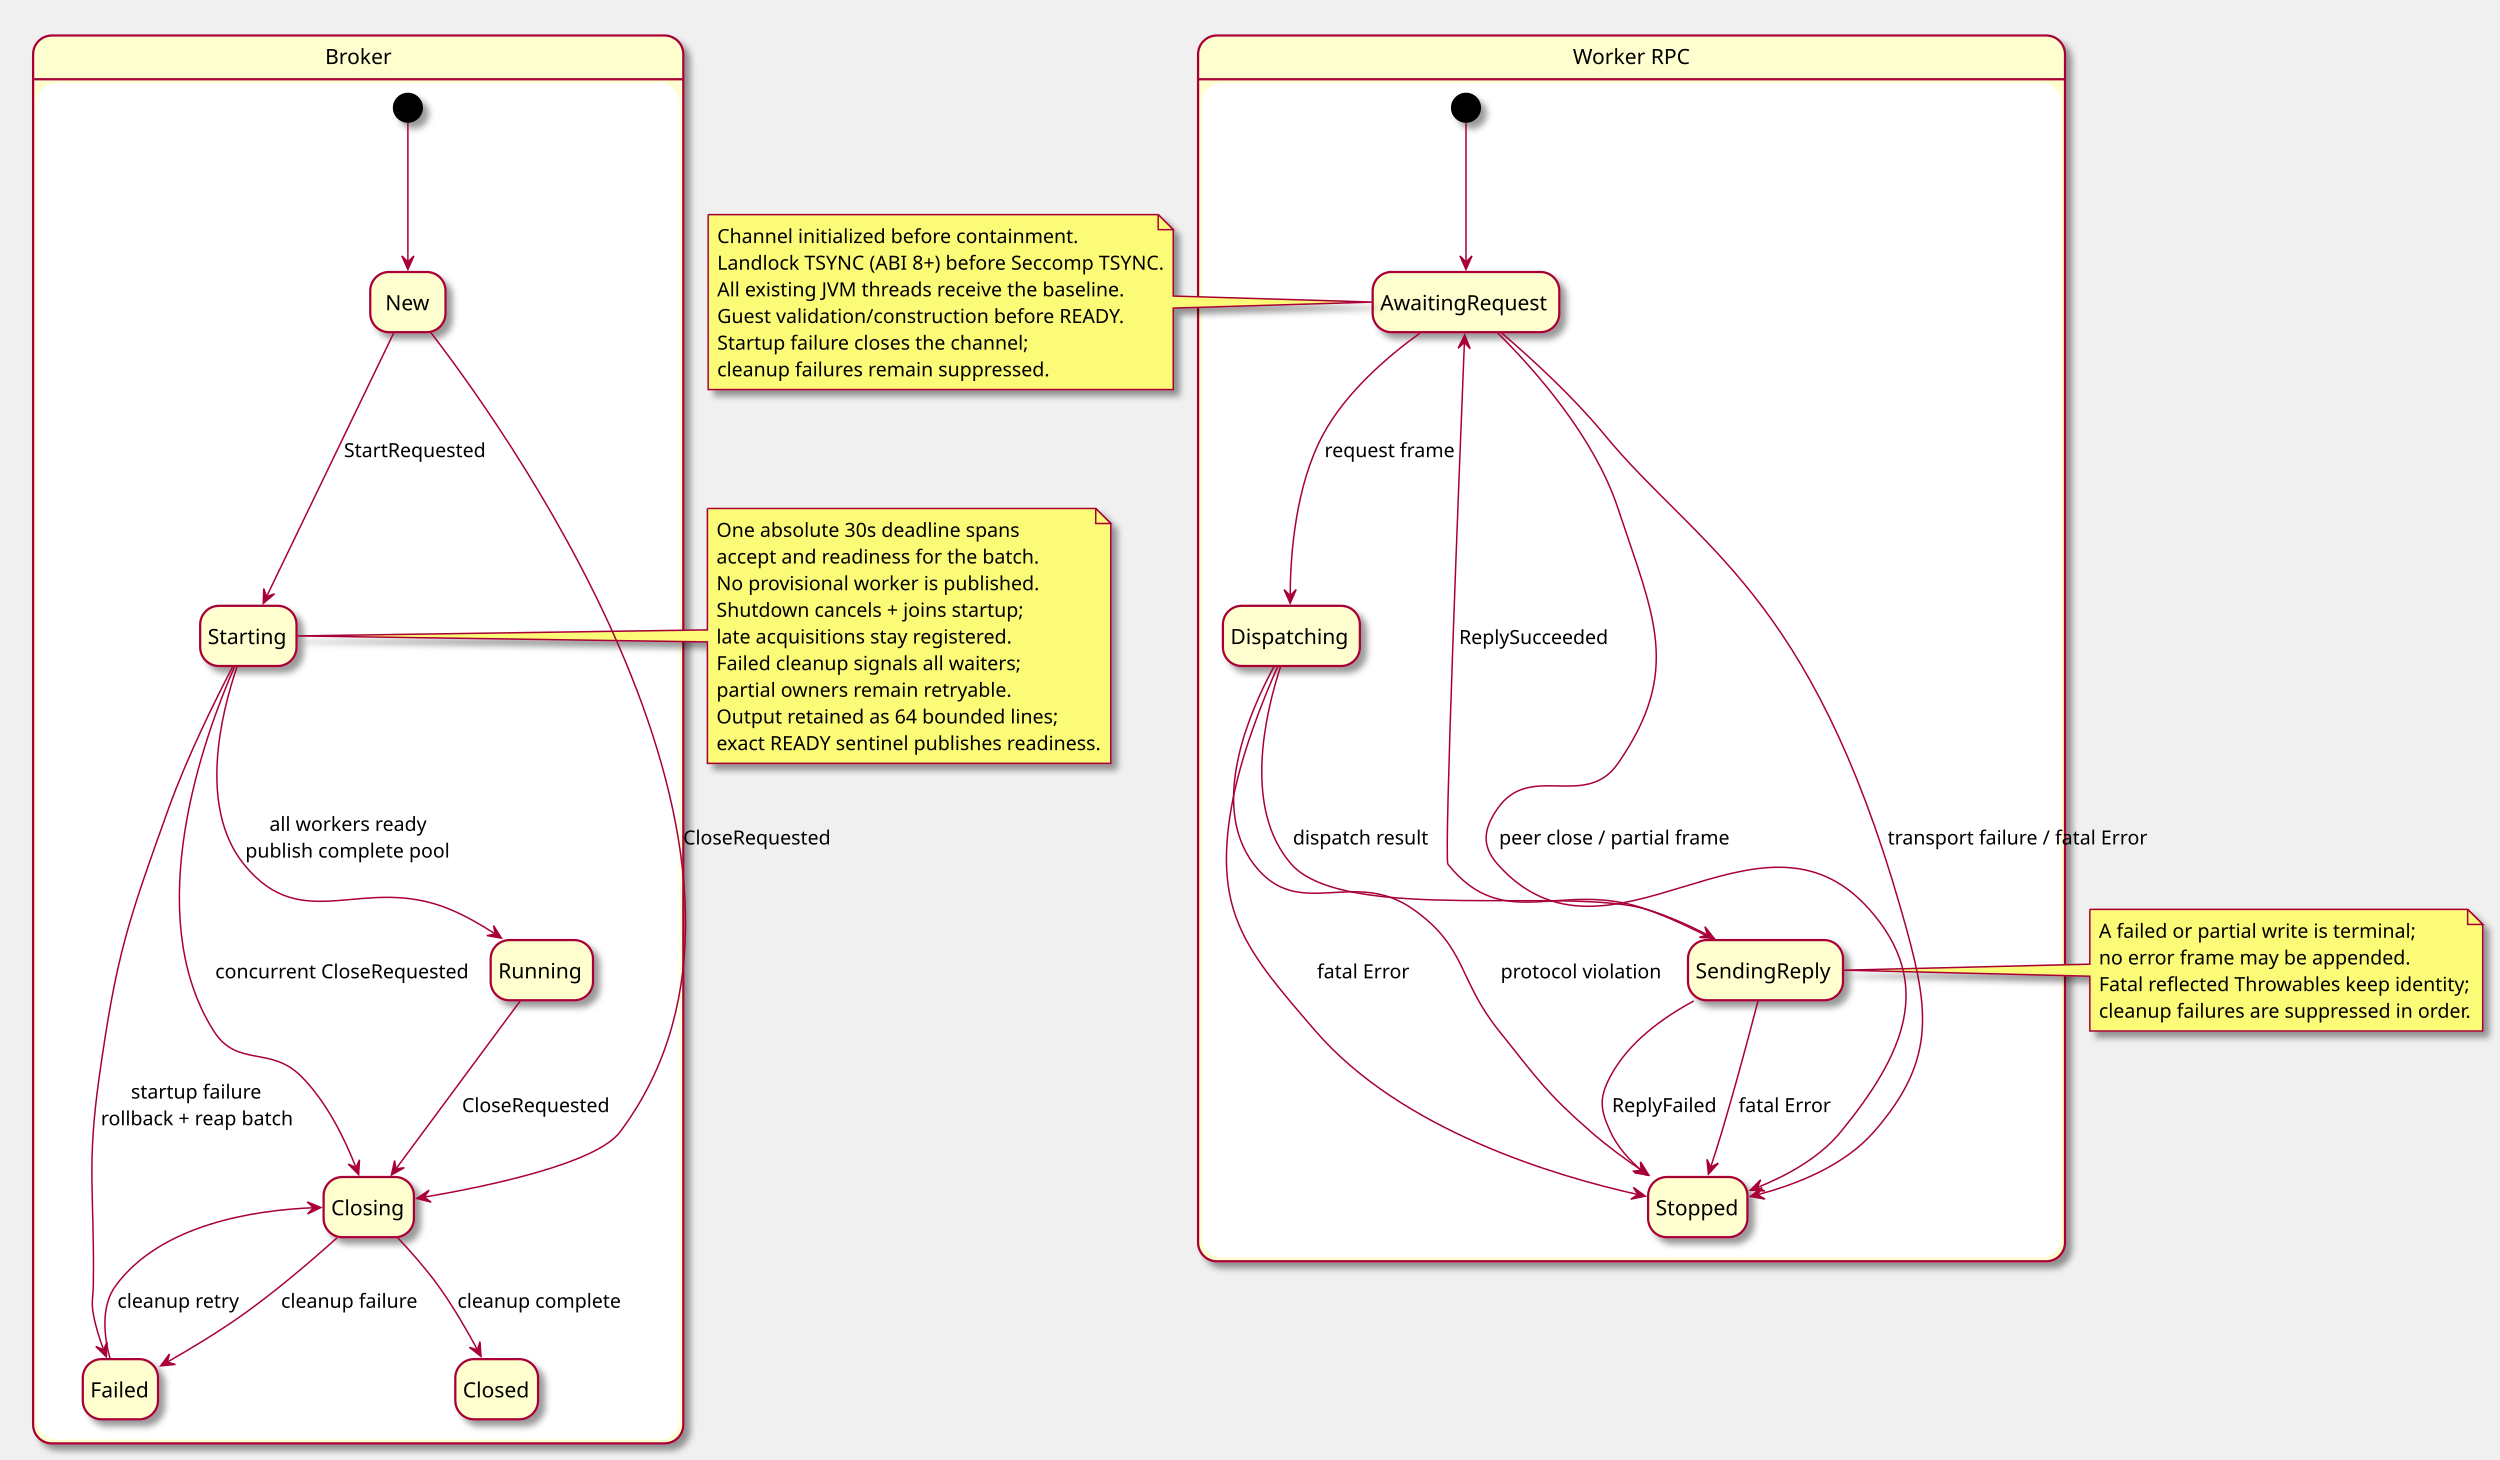
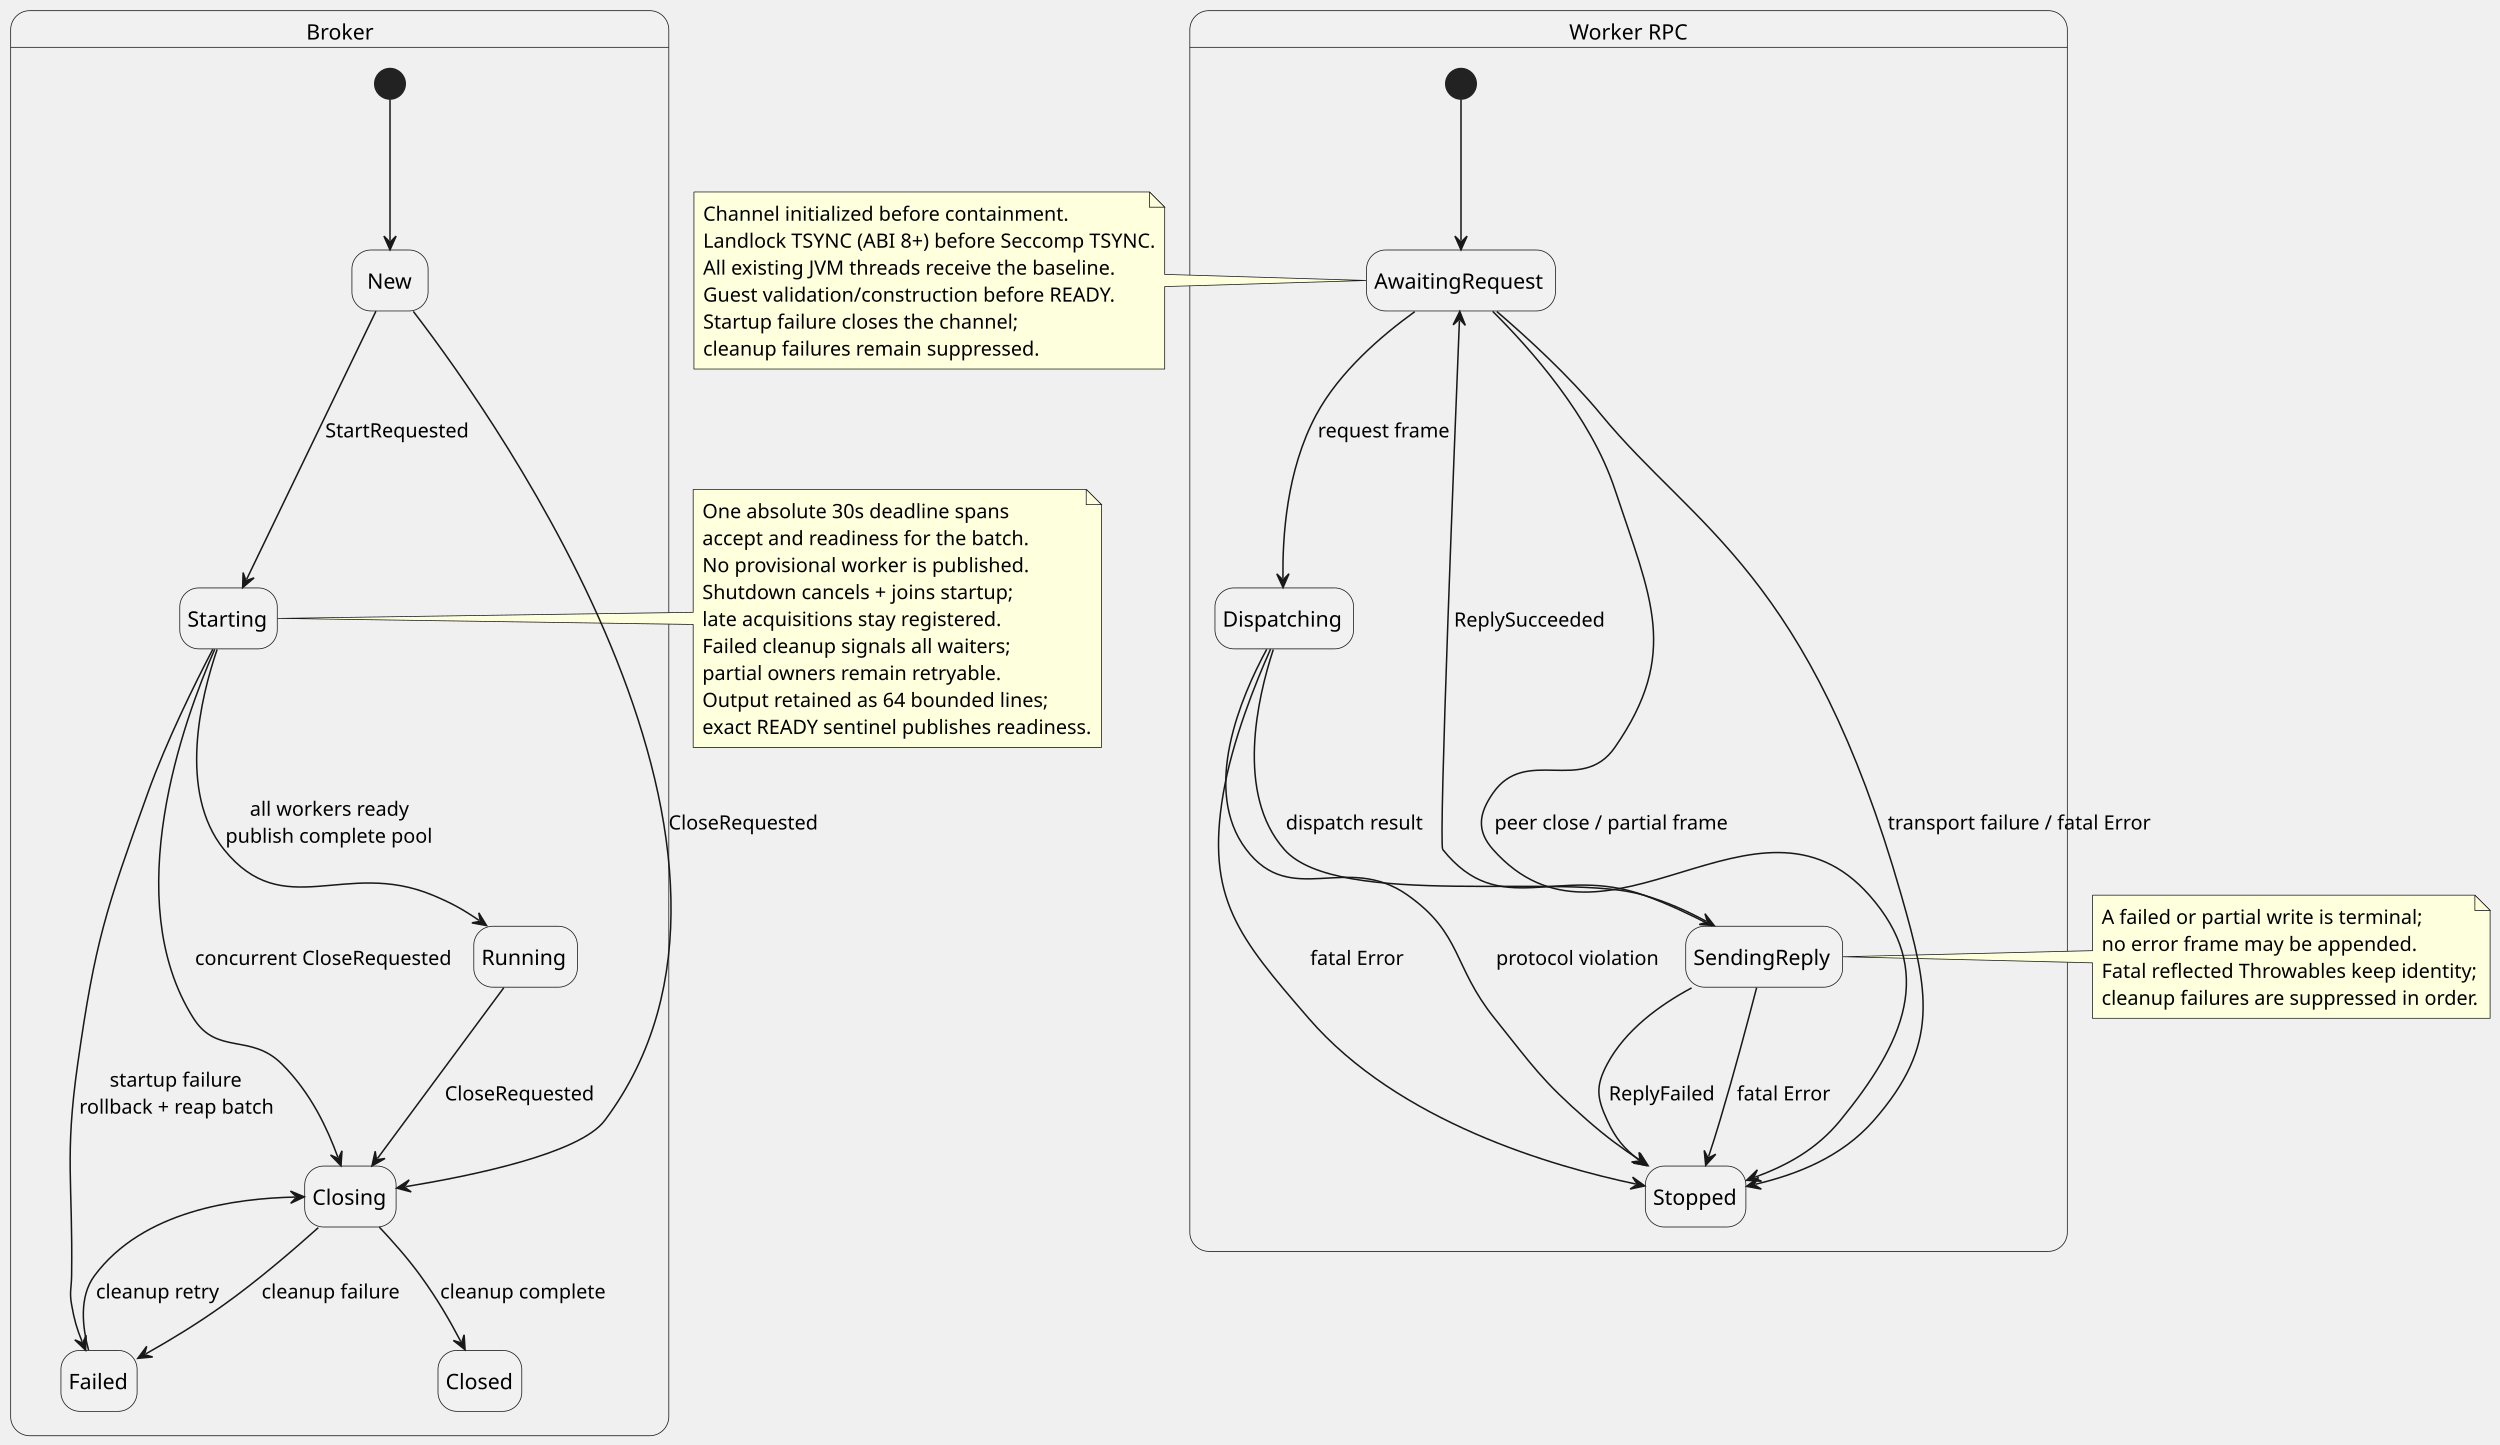
- <svg xmlns="http://www.w3.org/2000/svg" contentScriptType="application/ecmascript" contentStyleType="text/css" height="970px" preserveAspectRatio="none" style="width:1661px;height:970px;" version="1.1" viewBox="0 0 1661 970" width="1661px" zoomAndPan="magnify">
-   <defs>
-     <filter height="300%" id="f19mfu4f1uk5jc" width="300%" x="-1" y="-1">
-       <feGaussianBlur result="blurOut" stdDeviation="2.0" />
-       <feColorMatrix in="blurOut" result="blurOut2" type="matrix" values="0 0 0 0 0 0 0 0 0 0 0 0 0 0 0 0 0 0 .4 0" />
-       <feOffset dx="4.0" dy="4.0" in="blurOut2" result="blurOut3" />
-       <feBlend in="SourceGraphic" in2="blurOut3" mode="normal" />
-     </filter>
-   </defs>
+ <svg xmlns="http://www.w3.org/2000/svg" contentStyleType="text/css" height="948px" preserveAspectRatio="none" style="width:1641px;height:948px;background:#FFFFFF;" version="1.1" viewBox="0 0 1641 948" width="1641px" zoomAndPan="magnify">
+   <defs />
  <g>
-     <rect fill="#FEFECE" filter="url(#f19mfu4f1uk5jc)" height="935.41" rx="12.5" ry="12.5" style="stroke: #A80036; stroke-width: 1.5;" width="432" x="22" y="23.59" />
-     <rect fill="#FFFFFF" height="900.342" rx="12.5" ry="12.5" style="stroke: #FFFFFF; stroke-width: 1.0;" width="426" x="25" y="55.658" />
-     <line style="stroke: #A80036; stroke-width: 1.5;" x1="22" x2="454" y1="52.658" y2="52.658" />
-     <text fill="#000000" font-family="sans-serif" font-size="14" lengthAdjust="spacingAndGlyphs" textLength="44" x="216" y="42.556">Broker</text>
-     <rect fill="#FEFECE" filter="url(#f19mfu4f1uk5jc)" height="814.41" rx="12.5" ry="12.5" style="stroke: #A80036; stroke-width: 1.5;" width="576" x="796" y="23.59" />
-     <rect fill="#FFFFFF" height="779.342" rx="12.5" ry="12.5" style="stroke: #FFFFFF; stroke-width: 1.0;" width="570" x="799" y="55.658" />
-     <line style="stroke: #A80036; stroke-width: 1.5;" x1="796" x2="1372" y1="52.658" y2="52.658" />
-     <text fill="#000000" font-family="sans-serif" font-size="14" lengthAdjust="spacingAndGlyphs" textLength="78" x="1045" y="42.556">Worker RPC</text>
-     <ellipse cx="271" cy="71.59" fill="#000000" filter="url(#f19mfu4f1uk5jc)" rx="10" ry="10" style="stroke: none; stroke-width: 1.0;" />
-     <rect fill="#FEFECE" filter="url(#f19mfu4f1uk5jc)" height="40" rx="12.5" ry="12.5" style="stroke: #A80036; stroke-width: 1.5;" width="50" x="246" y="180.7" />
-     <text fill="#000000" font-family="sans-serif" font-size="14" lengthAdjust="spacingAndGlyphs" textLength="30" x="256" y="206.132">New</text>
-     <rect fill="#FEFECE" filter="url(#f19mfu4f1uk5jc)" height="40" rx="12.5" ry="12.5" style="stroke: #A80036; stroke-width: 1.5;" width="64" x="133" y="402.5" />
-     <text fill="#000000" font-family="sans-serif" font-size="14" lengthAdjust="spacingAndGlyphs" textLength="54" x="138" y="427.932">Starting</text>
-     <rect fill="#FEFECE" filter="url(#f19mfu4f1uk5jc)" height="40" rx="12.5" ry="12.5" style="stroke: #A80036; stroke-width: 1.5;" width="68" x="326" y="624.59" />
-     <text fill="#000000" font-family="sans-serif" font-size="14" lengthAdjust="spacingAndGlyphs" textLength="58" x="331" y="650.022">Running</text>
-     <rect fill="#FEFECE" filter="url(#f19mfu4f1uk5jc)" height="40" rx="12.5" ry="12.5" style="stroke: #A80036; stroke-width: 1.5;" width="50" x="55" y="903" />
-     <text fill="#000000" font-family="sans-serif" font-size="14" lengthAdjust="spacingAndGlyphs" textLength="40" x="60" y="928.432">Failed</text>
-     <rect fill="#FEFECE" filter="url(#f19mfu4f1uk5jc)" height="40" rx="12.5" ry="12.5" style="stroke: #A80036; stroke-width: 1.5;" width="60" x="215" y="782" />
-     <text fill="#000000" font-family="sans-serif" font-size="14" lengthAdjust="spacingAndGlyphs" textLength="50" x="220" y="807.432">Closing</text>
-     <rect fill="#FEFECE" filter="url(#f19mfu4f1uk5jc)" height="40" rx="12.5" ry="12.5" style="stroke: #A80036; stroke-width: 1.5;" width="55" x="302.5" y="903" />
-     <text fill="#000000" font-family="sans-serif" font-size="14" lengthAdjust="spacingAndGlyphs" textLength="45" x="307.5" y="928.432">Closed</text>
-     <ellipse cx="974" cy="71.59" fill="#000000" filter="url(#f19mfu4f1uk5jc)" rx="10" ry="10" style="stroke: none; stroke-width: 1.0;" />
-     <rect fill="#FEFECE" filter="url(#f19mfu4f1uk5jc)" height="40" rx="12.5" ry="12.5" style="stroke: #A80036; stroke-width: 1.5;" width="124" x="912" y="180.7" />
-     <text fill="#000000" font-family="sans-serif" font-size="14" lengthAdjust="spacingAndGlyphs" textLength="114" x="917" y="206.132">AwaitingRequest</text>
-     <rect fill="#FEFECE" filter="url(#f19mfu4f1uk5jc)" height="40" rx="12.5" ry="12.5" style="stroke: #A80036; stroke-width: 1.5;" width="91" x="812.5" y="402.5" />
-     <text fill="#000000" font-family="sans-serif" font-size="14" lengthAdjust="spacingAndGlyphs" textLength="81" x="817.5" y="427.932">Dispatching</text>
-     <rect fill="#FEFECE" filter="url(#f19mfu4f1uk5jc)" height="40" rx="12.5" ry="12.5" style="stroke: #A80036; stroke-width: 1.5;" width="103" x="1121.5" y="624.59" />
-     <text fill="#000000" font-family="sans-serif" font-size="14" lengthAdjust="spacingAndGlyphs" textLength="93" x="1126.5" y="650.022">SendingReply</text>
-     <rect fill="#FEFECE" filter="url(#f19mfu4f1uk5jc)" height="40" rx="12.5" ry="12.5" style="stroke: #A80036; stroke-width: 1.5;" width="66" x="1095" y="782" />
-     <text fill="#000000" font-family="sans-serif" font-size="14" lengthAdjust="spacingAndGlyphs" textLength="56" x="1100" y="807.432">Stopped</text>
-     <path d="M470,337.82 L470,418.5 L197.15,422.5 L470,426.5 L470,507.174 A0,0 0 0 0 470,507.174 L738,507.174 A0,0 0 0 0 738,507.174 L738,347.82 L728,337.82 L470,337.82 A0,0 0 0 0 470,337.82 " fill="#FBFB77" filter="url(#f19mfu4f1uk5jc)" style="stroke: #A80036; stroke-width: 1.0;" />
-     <path d="M728,337.82 L728,347.82 L738,347.82 L728,337.82 " fill="#FBFB77" style="stroke: #A80036; stroke-width: 1.0;" />
-     <text fill="#000000" font-family="sans-serif" font-size="13" lengthAdjust="spacingAndGlyphs" textLength="195" x="476" y="356.717">One absolute 30s deadline spans</text>
-     <text fill="#000000" font-family="sans-serif" font-size="13" lengthAdjust="spacingAndGlyphs" textLength="208" x="476" y="374.423">accept and readiness for the batch.</text>
-     <text fill="#000000" font-family="sans-serif" font-size="13" lengthAdjust="spacingAndGlyphs" textLength="209" x="476" y="392.129">No provisional worker is published.</text>
-     <text fill="#000000" font-family="sans-serif" font-size="13" lengthAdjust="spacingAndGlyphs" textLength="199" x="476" y="409.835">Shutdown cancels + joins startup;</text>
-     <text fill="#000000" font-family="sans-serif" font-size="13" lengthAdjust="spacingAndGlyphs" textLength="191" x="476" y="427.541">late acquisitions stay registered.</text>
-     <text fill="#000000" font-family="sans-serif" font-size="13" lengthAdjust="spacingAndGlyphs" textLength="194" x="476" y="445.247">Failed cleanup signals all waiters;</text>
-     <text fill="#000000" font-family="sans-serif" font-size="13" lengthAdjust="spacingAndGlyphs" textLength="190" x="476" y="462.953">partial owners remain retryable.</text>
-     <text fill="#000000" font-family="sans-serif" font-size="13" lengthAdjust="spacingAndGlyphs" textLength="221" x="476" y="480.659">Output retained as 64 bounded lines;</text>
-     <text fill="#000000" font-family="sans-serif" font-size="13" lengthAdjust="spacingAndGlyphs" textLength="247" x="476" y="498.365">exact READY sentinel publishes readiness.</text>
-     <path d="M470.5,142.59 L470.5,258.826 A0,0 0 0 0 470.5,258.826 L779.5,258.826 A0,0 0 0 0 779.5,258.826 L779.5,204.7 L911.77,200.7 L779.5,196.7 L779.5,152.59 L769.5,142.59 L470.5,142.59 A0,0 0 0 0 470.5,142.59 " fill="#FBFB77" filter="url(#f19mfu4f1uk5jc)" style="stroke: #A80036; stroke-width: 1.0;" />
-     <path d="M769.5,142.59 L769.5,152.59 L779.5,152.59 L769.5,142.59 " fill="#FBFB77" style="stroke: #A80036; stroke-width: 1.0;" />
-     <text fill="#000000" font-family="sans-serif" font-size="13" lengthAdjust="spacingAndGlyphs" textLength="233" x="476.5" y="161.487">Channel initialized before containment.</text>
-     <text fill="#000000" font-family="sans-serif" font-size="13" lengthAdjust="spacingAndGlyphs" textLength="288" x="476.5" y="179.193">Landlock TSYNC (ABI 8+) before Seccomp TSYNC.</text>
-     <text fill="#000000" font-family="sans-serif" font-size="13" lengthAdjust="spacingAndGlyphs" textLength="263" x="476.5" y="196.899">All existing JVM threads receive the baseline.</text>
-     <text fill="#000000" font-family="sans-serif" font-size="13" lengthAdjust="spacingAndGlyphs" textLength="265" x="476.5" y="214.605">Guest validation/construction before READY.</text>
-     <text fill="#000000" font-family="sans-serif" font-size="13" lengthAdjust="spacingAndGlyphs" textLength="200" x="476.5" y="232.311">Startup failure closes the channel;</text>
-     <text fill="#000000" font-family="sans-serif" font-size="13" lengthAdjust="spacingAndGlyphs" textLength="213" x="476.5" y="250.017">cleanup failures remain suppressed.</text>
-     <path d="M1388.5,604.18 L1388.5,640.59 L1224.7,644.59 L1388.5,648.59 L1388.5,685.004 A0,0 0 0 0 1388.5,685.004 L1649.5,685.004 A0,0 0 0 0 1649.5,685.004 L1649.5,614.18 L1639.5,604.18 L1388.5,604.18 A0,0 0 0 0 1388.5,604.18 " fill="#FBFB77" filter="url(#f19mfu4f1uk5jc)" style="stroke: #A80036; stroke-width: 1.0;" />
-     <path d="M1639.5,604.18 L1639.5,614.18 L1649.5,614.18 L1639.5,604.18 " fill="#FBFB77" style="stroke: #A80036; stroke-width: 1.0;" />
-     <text fill="#000000" font-family="sans-serif" font-size="13" lengthAdjust="spacingAndGlyphs" textLength="201" x="1394.5" y="623.077">A failed or partial write is terminal;</text>
-     <text fill="#000000" font-family="sans-serif" font-size="13" lengthAdjust="spacingAndGlyphs" textLength="201" x="1394.5" y="640.783">no error frame may be appended.</text>
-     <text fill="#000000" font-family="sans-serif" font-size="13" lengthAdjust="spacingAndGlyphs" textLength="240" x="1394.5" y="658.489">Fatal reflected Throwables keep identity;</text>
-     <text fill="#000000" font-family="sans-serif" font-size="13" lengthAdjust="spacingAndGlyphs" textLength="240" x="1394.5" y="676.195">cleanup failures are suppressed in order.</text>
-     <path d="M271,81.73 C271,100.89 271,145.83 271,174.39 " fill="none" id="*start*broker-&gt;New" style="stroke: #A80036; stroke-width: 1.0;" />
-     <polygon fill="#A80036" points="271,179.05,275,170.05,271,174.05,267,170.05,271,179.05" style="stroke: #A80036; stroke-width: 1.0;" />
-     <path d="M261.78,220.82 C242.59,260.61 198.39,352.26 177.01,396.59 " fill="none" id="New-&gt;Starting" style="stroke: #A80036; stroke-width: 1.0;" />
-     <polygon fill="#A80036" points="174.93,400.9,182.444,394.533,177.103,396.397,175.239,391.056,174.93,400.9" style="stroke: #A80036; stroke-width: 1.0;" />
-     <text fill="#000000" font-family="sans-serif" font-size="13" lengthAdjust="spacingAndGlyphs" textLength="93" x="228.49" y="303.717">StartRequested</text>
-     <path d="M157.52,442.88 C146.82,474.24 131.57,536.36 162,574.18 C201.08,622.74 241.46,580.21 299,604.18 C309.31,608.47 319.8,614.51 329.09,620.58 " fill="none" id="Starting-&gt;Running" style="stroke: #A80036; stroke-width: 1.0;" />
-     <polygon fill="#A80036" points="333.16,623.3,327.91,614.967,329.006,620.517,323.457,621.613,333.16,623.3" style="stroke: #A80036; stroke-width: 1.0;" />
-     <text fill="#000000" font-family="sans-serif" font-size="13" lengthAdjust="spacingAndGlyphs" textLength="101" x="179" y="552.077">all workers ready</text>
-     <text fill="#000000" font-family="sans-serif" font-size="13" lengthAdjust="spacingAndGlyphs" textLength="133" x="163" y="569.783">publish complete pool</text>
-     <path d="M154.69,442.75 C143.1,465 124.29,502.95 112,537.18 C84.41,614.01 77.47,634.18 66,715 C57.32,776.19 62.89,792.2 62,854 C61.88,862.44 60.52,864.69 62,873 C63.44,881.11 66.13,889.63 68.99,897.25 " fill="none" id="Starting-&gt;Failed" style="stroke: #A80036; stroke-width: 1.0;" />
-     <polygon fill="#A80036" points="70.65,901.48,71.084,891.641,68.823,896.826,63.637,894.564,70.65,901.48" style="stroke: #A80036; stroke-width: 1.0;" />
-     <text fill="#000000" font-family="sans-serif" font-size="13" lengthAdjust="spacingAndGlyphs" textLength="84" x="87" y="729.897">startup failure</text>
-     <text fill="#000000" font-family="sans-serif" font-size="13" lengthAdjust="spacingAndGlyphs" textLength="124" x="67" y="747.603">rollback + reap batch</text>
-     <path d="M345.67,664.96 C324.72,693.26 285.77,745.91 262.94,776.75 " fill="none" id="Running-&gt;Closing" style="stroke: #A80036; stroke-width: 1.0;" />
-     <polygon fill="#A80036" points="260.05,780.66,268.62,775.806,263.025,776.641,262.19,771.046,260.05,780.66" style="stroke: #A80036; stroke-width: 1.0;" />
-     <text fill="#000000" font-family="sans-serif" font-size="13" lengthAdjust="spacingAndGlyphs" textLength="96" x="306.95" y="738.897">CloseRequested</text>
-     <path d="M155.93,442.77 C135.75,488.79 92.61,607.04 142,685 C157.53,709.52 179.43,694.53 200,715 C217.17,732.09 229.25,757.1 236.53,775.75 " fill="none" id="Starting-&gt;Closing" style="stroke: #A80036; stroke-width: 1.0;" />
-     <polygon fill="#A80036" points="238.29,780.4,238.839,770.567,236.517,775.725,231.359,773.403,238.29,780.4" style="stroke: #A80036; stroke-width: 1.0;" />
-     <text fill="#000000" font-family="sans-serif" font-size="13" lengthAdjust="spacingAndGlyphs" textLength="165" x="143" y="649.987">concurrent CloseRequested</text>
-     <path d="M286.3,220.99 C344.44,296.74 542.04,578.32 412,752 C396.38,772.86 325.97,787.86 281.71,795.42 " fill="none" id="New-&gt;Closing" style="stroke: #A80036; stroke-width: 1.0;" />
-     <polygon fill="#A80036" points="276.88,796.23,286.419,798.683,281.811,795.401,285.092,790.793,276.88,796.23" style="stroke: #A80036; stroke-width: 1.0;" />
-     <text fill="#000000" font-family="sans-serif" font-size="13" lengthAdjust="spacingAndGlyphs" textLength="96" x="453.86" y="561.077">CloseRequested</text>
-     <path d="M73.12,902.8 C69.14,888.03 66.72,867.86 77,854 C107.16,813.33 168.91,803.97 208.56,802.4 " fill="none" id="Failed-&gt;Closing" style="stroke: #A80036; stroke-width: 1.0;" />
-     <polygon fill="#A80036" points="213.22,802.26,204.099,798.545,208.222,802.418,204.351,806.542,213.22,802.26" style="stroke: #A80036; stroke-width: 1.0;" />
-     <text fill="#000000" font-family="sans-serif" font-size="13" lengthAdjust="spacingAndGlyphs" textLength="79" x="78" y="868.897">cleanup retry</text>
-     <path d="M223.93,822.42 C207.6,837.06 184.1,857.24 162,873 C145.77,884.58 126.69,896.09 111.03,905.04 " fill="none" id="Closing-&gt;Failed" style="stroke: #A80036; stroke-width: 1.0;" />
-     <polygon fill="#A80036" points="106.74,907.48,116.543,906.529,111.092,905.018,112.603,899.567,106.74,907.48" style="stroke: #A80036; stroke-width: 1.0;" />
-     <text fill="#000000" font-family="sans-serif" font-size="13" lengthAdjust="spacingAndGlyphs" textLength="87" x="186.72" y="868.897">cleanup failure</text>
-     <path d="M263.94,822.03 C272.68,831.28 282.88,842.8 291,854 C300.86,867.59 310.27,883.88 317.38,897.1 " fill="none" id="Closing-&gt;Closed" style="stroke: #A80036; stroke-width: 1.0;" />
-     <polygon fill="#A80036" points="319.57,901.23,318.884,891.405,317.226,896.813,311.817,895.155,319.57,901.23" style="stroke: #A80036; stroke-width: 1.0;" />
-     <text fill="#000000" font-family="sans-serif" font-size="13" lengthAdjust="spacingAndGlyphs" textLength="106" x="303.91" y="868.897">cleanup complete</text>
-     <path d="M974,81.73 C974,100.89 974,145.83 974,174.39 " fill="none" id="*start*worker-&gt;AwaitingRequest" style="stroke: #A80036; stroke-width: 1.0;" />
-     <polygon fill="#A80036" points="974,179.05,978,170.05,974,174.05,970,170.05,974,179.05" style="stroke: #A80036; stroke-width: 1.0;" />
-     <path d="M943.66,221.16 C922.01,236.75 894.14,260.63 879,288.82 C860.82,322.68 857.34,367.92 857.17,395.87 " fill="none" id="AwaitingRequest-&gt;Dispatching" style="stroke: #A80036; stroke-width: 1.0;" />
-     <polygon fill="#A80036" points="857.19,400.73,861.164,391.719,857.176,395.73,853.164,391.741,857.19,400.73" style="stroke: #A80036; stroke-width: 1.0;" />
-     <text fill="#000000" font-family="sans-serif" font-size="13" lengthAdjust="spacingAndGlyphs" textLength="84" x="880" y="303.717">request frame</text>
-     <path d="M850.79,442.95 C840.41,474.67 825.84,537.67 858,574.18 C892.95,613.85 1043.41,588.83 1094,604.18 C1107.74,608.34 1122,614.74 1134.56,621.17 " fill="none" id="Dispatching-&gt;SendingReply" style="stroke: #A80036; stroke-width: 1.0;" />
-     <polygon fill="#A80036" points="1138.86,623.42,1132.736,615.707,1134.429,621.104,1129.031,622.797,1138.86,623.42" style="stroke: #A80036; stroke-width: 1.0;" />
-     <text fill="#000000" font-family="sans-serif" font-size="13" lengthAdjust="spacingAndGlyphs" textLength="88" x="859" y="561.077">dispatch result</text>
-     <path d="M1138.79,624.28 C1125.17,617.19 1109.16,609.59 1094,604.18 C1037.34,583.94 999.53,621.2 962,574.18 C959.29,570.78 969.57,311.13 972.95,227.41 " fill="none" id="SendingReply-&gt;AwaitingRequest" style="stroke: #A80036; stroke-width: 1.0;" />
-     <polygon fill="#A80036" points="973.15,222.52,968.793,231.353,972.95,227.516,976.787,231.673,973.15,222.52" style="stroke: #A80036; stroke-width: 1.0;" />
-     <text fill="#000000" font-family="sans-serif" font-size="13" lengthAdjust="spacingAndGlyphs" textLength="97" x="969.39" y="427.897">ReplySucceeded</text>
-     <path d="M1125.36,665.06 C1104.38,676.31 1081.85,692.73 1070,715 C1062.28,729.52 1063.08,737.08 1070,752 C1074.64,761.99 1082.42,770.67 1090.81,777.85 " fill="none" id="SendingReply-&gt;Stopped" style="stroke: #A80036; stroke-width: 1.0;" />
-     <polygon fill="#A80036" points="1094.34,780.72,1089.877,771.94,1090.459,777.567,1084.833,778.149,1094.34,780.72" style="stroke: #A80036; stroke-width: 1.0;" />
-     <text fill="#000000" font-family="sans-serif" font-size="13" lengthAdjust="spacingAndGlyphs" textLength="68" x="1071" y="738.897">ReplyFailed</text>
-     <path d="M1168.05,664.89 C1162.49,686.28 1153.06,721.73 1144,752 C1141.71,759.64 1139.08,767.89 1136.62,775.41 " fill="none" id="SendingReply-&gt;Stopped-1" style="stroke: #A80036; stroke-width: 1.0;" />
-     <polygon fill="#A80036" points="1135.08,780.08,1141.701,772.789,1136.648,775.332,1134.105,770.279,1135.08,780.08" style="stroke: #A80036; stroke-width: 1.0;" />
-     <text fill="#000000" font-family="sans-serif" font-size="13" lengthAdjust="spacingAndGlyphs" textLength="59" x="1155.06" y="738.897">fatal Error</text>
-     <path d="M994.79,220.96 C1019.45,245.36 1059.21,290.04 1075,337.82 C1098.62,409.29 1117.87,445.31 1075,507.18 C1053.37,538.39 1016.63,505.96 995,537.18 C985.63,550.69 984.1,561.87 995,574.18 C1068.33,656.95 1168.67,521.4 1242,604.18 C1285.92,653.76 1264.93,700.72 1223,752 C1208.73,769.45 1186.63,781.37 1167.33,789.08 " fill="none" id="AwaitingRequest-&gt;Stopped" style="stroke: #A80036; stroke-width: 1.0;" />
-     <polygon fill="#A80036" points="1162.85,790.8,1172.686,791.297,1167.516,789.002,1169.81,783.832,1162.85,790.8" style="stroke: #A80036; stroke-width: 1.0;" />
-     <text fill="#000000" font-family="sans-serif" font-size="13" lengthAdjust="spacingAndGlyphs" textLength="147" x="996" y="561.077">peer close / partial frame</text>
-     <path d="M997.48,221.04 C1017.06,237.81 1045.04,263.34 1066,288.82 C1127.35,363.4 1202.63,393.18 1263,604.18 C1281.21,667.81 1288.56,702.17 1245,752 C1225.14,774.72 1193.03,787.15 1167.46,793.81 " fill="none" id="AwaitingRequest-&gt;Stopped-1" style="stroke: #A80036; stroke-width: 1.0;" />
-     <polygon fill="#A80036" points="1162.92,794.93,1172.617,796.655,1167.774,793.731,1170.698,788.888,1162.92,794.93" style="stroke: #A80036; stroke-width: 1.0;" />
-     <text fill="#000000" font-family="sans-serif" font-size="13" lengthAdjust="spacingAndGlyphs" textLength="167" x="1254.12" y="561.077">transport failure / fatal Error</text>
-     <path d="M848.99,442.68 C839.11,464.85 823.88,502.74 818,537.18 C806.17,606.43 828.09,631.82 874,685 C930.74,750.72 1032.41,781.26 1088.37,793.68 " fill="none" id="Dispatching-&gt;Stopped" style="stroke: #A80036; stroke-width: 1.0;" />
-     <polygon fill="#A80036" points="1093.15,794.71,1085.199,788.897,1088.263,793.653,1083.508,796.716,1093.15,794.71" style="stroke: #A80036; stroke-width: 1.0;" />
-     <text fill="#000000" font-family="sans-serif" font-size="13" lengthAdjust="spacingAndGlyphs" textLength="59" x="875" y="649.987">fatal Error</text>
-     <path d="M846.47,442.81 C829.64,473.78 803.41,535.05 833,574.18 C862.53,613.23 899.04,575.88 939,604.18 C974.87,629.58 968.48,650.72 996,685 C1021.21,716.4 1026.68,725.5 1057,752 C1067.66,761.32 1080.13,770.43 1091.61,778.23 " fill="none" id="Dispatching-&gt;Stopped-1" style="stroke: #A80036; stroke-width: 1.0;" />
-     <polygon fill="#A80036" points="1095.56,780.87,1090.31,772.537,1091.406,778.087,1085.857,779.183,1095.56,780.87" style="stroke: #A80036; stroke-width: 1.0;" />
-     <text fill="#000000" font-family="sans-serif" font-size="13" lengthAdjust="spacingAndGlyphs" textLength="106" x="997" y="649.987">protocol violation</text>
+     <g id="cluster_broker">
+       <path d="M19.5,7 L426.5,7 A12.5,12.5 0 0 1 439,19.5 L439,31.068 L7,31.068 L7,19.5 A12.5,12.5 0 0 1 19.5,7 " fill="#F1F1F1" style="stroke:#F1F1F1;stroke-width:1.0;" />
+       <rect fill="none" height="935.41" rx="12.5" ry="12.5" style="stroke:#181818;stroke-width:0.5;" width="432" x="7" y="7" />
+       <line style="stroke:#181818;stroke-width:0.5;" x1="7" x2="439" y1="31.068" y2="31.068" />
+       <text fill="#000000" font-family="sans-serif" font-size="14" lengthAdjust="spacing" textLength="44" x="201" y="25.966">Broker</text>
+     </g>
+     <g id="cluster_worker">
+       <path d="M793.5,7 L1344.5,7 A12.5,12.5 0 0 1 1357,19.5 L1357,31.068 L781,31.068 L781,19.5 A12.5,12.5 0 0 1 793.5,7 " fill="#F1F1F1" style="stroke:#F1F1F1;stroke-width:1.0;" />
+       <rect fill="none" height="814.41" rx="12.5" ry="12.5" style="stroke:#181818;stroke-width:0.5;" width="576" x="781" y="7" />
+       <line style="stroke:#181818;stroke-width:0.5;" x1="781" x2="1357" y1="31.068" y2="31.068" />
+       <text fill="#000000" font-family="sans-serif" font-size="14" lengthAdjust="spacing" textLength="78" x="1030" y="25.966">Worker RPC</text>
+     </g>
+     <ellipse cx="256" cy="55" fill="#222222" rx="10" ry="10" style="stroke:#222222;stroke-width:1.0;" />
+     <rect fill="#F1F1F1" height="40" rx="12.5" ry="12.5" style="stroke:#181818;stroke-width:0.5;" width="50" x="231" y="164.11" />
+     <text fill="#000000" font-family="sans-serif" font-size="14" lengthAdjust="spacing" textLength="30" x="241" y="189.542">New</text>
+     <rect fill="#F1F1F1" height="40" rx="12.5" ry="12.5" style="stroke:#181818;stroke-width:0.5;" width="64" x="118" y="385.91" />
+     <text fill="#000000" font-family="sans-serif" font-size="14" lengthAdjust="spacing" textLength="54" x="123" y="411.342">Starting</text>
+     <rect fill="#F1F1F1" height="40" rx="12.5" ry="12.5" style="stroke:#181818;stroke-width:0.5;" width="68" x="311" y="608" />
+     <text fill="#000000" font-family="sans-serif" font-size="14" lengthAdjust="spacing" textLength="58" x="316" y="633.432">Running</text>
+     <rect fill="#F1F1F1" height="40" rx="12.5" ry="12.5" style="stroke:#181818;stroke-width:0.5;" width="50" x="40" y="886.41" />
+     <text fill="#000000" font-family="sans-serif" font-size="14" lengthAdjust="spacing" textLength="40" x="45" y="911.842">Failed</text>
+     <rect fill="#F1F1F1" height="40" rx="12.5" ry="12.5" style="stroke:#181818;stroke-width:0.5;" width="60" x="200" y="765.41" />
+     <text fill="#000000" font-family="sans-serif" font-size="14" lengthAdjust="spacing" textLength="50" x="205" y="790.842">Closing</text>
+     <rect fill="#F1F1F1" height="40" rx="12.5" ry="12.5" style="stroke:#181818;stroke-width:0.5;" width="55" x="287.5" y="886.41" />
+     <text fill="#000000" font-family="sans-serif" font-size="14" lengthAdjust="spacing" textLength="45" x="292.5" y="911.842">Closed</text>
+     <ellipse cx="959" cy="55" fill="#222222" rx="10" ry="10" style="stroke:#222222;stroke-width:1.0;" />
+     <rect fill="#F1F1F1" height="40" rx="12.5" ry="12.5" style="stroke:#181818;stroke-width:0.5;" width="124" x="897" y="164.11" />
+     <text fill="#000000" font-family="sans-serif" font-size="14" lengthAdjust="spacing" textLength="114" x="902" y="189.542">AwaitingRequest</text>
+     <rect fill="#F1F1F1" height="40" rx="12.5" ry="12.5" style="stroke:#181818;stroke-width:0.5;" width="91" x="797.5" y="385.91" />
+     <text fill="#000000" font-family="sans-serif" font-size="14" lengthAdjust="spacing" textLength="81" x="802.5" y="411.342">Dispatching</text>
+     <rect fill="#F1F1F1" height="40" rx="12.5" ry="12.5" style="stroke:#181818;stroke-width:0.5;" width="103" x="1106.5" y="608" />
+     <text fill="#000000" font-family="sans-serif" font-size="14" lengthAdjust="spacing" textLength="93" x="1111.5" y="633.432">SendingReply</text>
+     <rect fill="#F1F1F1" height="40" rx="12.5" ry="12.5" style="stroke:#181818;stroke-width:0.5;" width="66" x="1080" y="765.41" />
+     <text fill="#000000" font-family="sans-serif" font-size="14" lengthAdjust="spacing" textLength="56" x="1085" y="790.842">Stopped</text>
+     <g id="elem_GMN36">
+       <path d="M455,321.23 L455,401.91 L182.15,405.91 L455,409.91 L455,490.584 A0,0 0 0 0 455,490.584 L723,490.584 A0,0 0 0 0 723,490.584 L723,331.23 L713,321.23 L455,321.23 A0,0 0 0 0 455,321.23 " fill="#FEFFDD" style="stroke:#181818;stroke-width:0.5;" />
+       <path d="M713,321.23 L713,331.23 L723,331.23 L713,321.23 " fill="#FEFFDD" style="stroke:#181818;stroke-width:0.5;" />
+       <text fill="#000000" font-family="sans-serif" font-size="13" lengthAdjust="spacing" textLength="195" x="461" y="340.127">One absolute 30s deadline spans</text>
+       <text fill="#000000" font-family="sans-serif" font-size="13" lengthAdjust="spacing" textLength="208" x="461" y="357.833">accept and readiness for the batch.</text>
+       <text fill="#000000" font-family="sans-serif" font-size="13" lengthAdjust="spacing" textLength="209" x="461" y="375.539">No provisional worker is published.</text>
+       <text fill="#000000" font-family="sans-serif" font-size="13" lengthAdjust="spacing" textLength="199" x="461" y="393.245">Shutdown cancels + joins startup;</text>
+       <text fill="#000000" font-family="sans-serif" font-size="13" lengthAdjust="spacing" textLength="191" x="461" y="410.951">late acquisitions stay registered.</text>
+       <text fill="#000000" font-family="sans-serif" font-size="13" lengthAdjust="spacing" textLength="194" x="461" y="428.657">Failed cleanup signals all waiters;</text>
+       <text fill="#000000" font-family="sans-serif" font-size="13" lengthAdjust="spacing" textLength="190" x="461" y="446.363">partial owners remain retryable.</text>
+       <text fill="#000000" font-family="sans-serif" font-size="13" lengthAdjust="spacing" textLength="221" x="461" y="464.069">Output retained as 64 bounded lines;</text>
+       <text fill="#000000" font-family="sans-serif" font-size="13" lengthAdjust="spacing" textLength="247" x="461" y="481.775">exact READY sentinel publishes readiness.</text>
+     </g>
+     <g id="elem_GMN39">
+       <path d="M455.5,126 L455.5,242.236 A0,0 0 0 0 455.5,242.236 L764.5,242.236 A0,0 0 0 0 764.5,242.236 L764.5,188.11 L896.77,184.11 L764.5,180.11 L764.5,136 L754.5,126 L455.5,126 A0,0 0 0 0 455.5,126 " fill="#FEFFDD" style="stroke:#181818;stroke-width:0.5;" />
+       <path d="M754.5,126 L754.5,136 L764.5,136 L754.5,126 " fill="#FEFFDD" style="stroke:#181818;stroke-width:0.5;" />
+       <text fill="#000000" font-family="sans-serif" font-size="13" lengthAdjust="spacing" textLength="233" x="461.5" y="144.897">Channel initialized before containment.</text>
+       <text fill="#000000" font-family="sans-serif" font-size="13" lengthAdjust="spacing" textLength="288" x="461.5" y="162.603">Landlock TSYNC (ABI 8+) before Seccomp TSYNC.</text>
+       <text fill="#000000" font-family="sans-serif" font-size="13" lengthAdjust="spacing" textLength="263" x="461.5" y="180.309">All existing JVM threads receive the baseline.</text>
+       <text fill="#000000" font-family="sans-serif" font-size="13" lengthAdjust="spacing" textLength="265" x="461.5" y="198.015">Guest validation/construction before READY.</text>
+       <text fill="#000000" font-family="sans-serif" font-size="13" lengthAdjust="spacing" textLength="200" x="461.5" y="215.721">Startup failure closes the channel;</text>
+       <text fill="#000000" font-family="sans-serif" font-size="13" lengthAdjust="spacing" textLength="213" x="461.5" y="233.427">cleanup failures remain suppressed.</text>
+     </g>
+     <g id="elem_GMN42">
+       <path d="M1373.5,587.59 L1373.5,624 L1209.7,628 L1373.5,632 L1373.5,668.414 A0,0 0 0 0 1373.5,668.414 L1634.5,668.414 A0,0 0 0 0 1634.5,668.414 L1634.5,597.59 L1624.5,587.59 L1373.5,587.59 A0,0 0 0 0 1373.5,587.59 " fill="#FEFFDD" style="stroke:#181818;stroke-width:0.5;" />
+       <path d="M1624.5,587.59 L1624.5,597.59 L1634.5,597.59 L1624.5,587.59 " fill="#FEFFDD" style="stroke:#181818;stroke-width:0.5;" />
+       <text fill="#000000" font-family="sans-serif" font-size="13" lengthAdjust="spacing" textLength="201" x="1379.5" y="606.487">A failed or partial write is terminal;</text>
+       <text fill="#000000" font-family="sans-serif" font-size="13" lengthAdjust="spacing" textLength="201" x="1379.5" y="624.193">no error frame may be appended.</text>
+       <text fill="#000000" font-family="sans-serif" font-size="13" lengthAdjust="spacing" textLength="240" x="1379.5" y="641.899">Fatal reflected Throwables keep identity;</text>
+       <text fill="#000000" font-family="sans-serif" font-size="13" lengthAdjust="spacing" textLength="240" x="1379.5" y="659.605">cleanup failures are suppressed in order.</text>
+     </g>
+     <g id="link_*start*broker_New">
+       <path d="M256,65.14 C256,85.75 256,130.19 256,157.98 " fill="none" id="*start*broker-to-New" style="stroke:#181818;stroke-width:1.0;" />
+       <polygon fill="#181818" points="256,163.98,260,154.98,256,158.98,252,154.98,256,163.98" style="stroke:#181818;stroke-width:1.0;" />
+     </g>
+     <g id="link_New_Starting">
+       <path d="M246.78,204.23 C226.73,245.8 181.976,338.605 161.886,380.275 " fill="none" id="New-to-Starting" style="stroke:#181818;stroke-width:1.0;" />
+       <polygon fill="#181818" points="159.28,385.68,166.792,379.31,161.451,381.176,159.585,375.836,159.28,385.68" style="stroke:#181818;stroke-width:1.0;" />
+       <text fill="#000000" font-family="sans-serif" font-size="13" lengthAdjust="spacing" textLength="93" x="213.49" y="287.127">StartRequested</text>
+     </g>
+     <g id="link_Starting_Running">
+       <path d="M142.52,426.29 C131.82,457.65 116.57,519.77 147,557.59 C186.08,606.15 226.46,563.62 284,587.59 C296.34,592.72 303.969,596.97 314.469,604.16 " fill="none" id="Starting-to-Running" style="stroke:#181818;stroke-width:1.0;" />
+       <polygon fill="#181818" points="319.42,607.55,314.254,599.165,315.295,604.725,309.734,605.765,319.42,607.55" style="stroke:#181818;stroke-width:1.0;" />
+       <text fill="#000000" font-family="sans-serif" font-size="13" lengthAdjust="spacing" textLength="101" x="164" y="535.487">all workers ready</text>
+       <text fill="#000000" font-family="sans-serif" font-size="13" lengthAdjust="spacing" textLength="133" x="148" y="553.193">publish complete pool</text>
+     </g>
+     <g id="link_Starting_Failed">
+       <path d="M139.69,426.16 C128.1,448.41 109.29,486.36 97,520.59 C69.41,597.42 62.47,617.59 51,698.41 C42.32,759.6 47.89,775.61 47,837.41 C46.88,845.85 45.52,848.1 47,856.41 C48.81,866.58 50.317,871.853 53.937,880.743 " fill="none" id="Starting-to-Failed" style="stroke:#181818;stroke-width:1.0;" />
+       <polygon fill="#181818" points="56.2,886.3,56.511,876.456,54.314,881.669,49.101,879.473,56.2,886.3" style="stroke:#181818;stroke-width:1.0;" />
+       <text fill="#000000" font-family="sans-serif" font-size="13" lengthAdjust="spacing" textLength="84" x="72" y="713.307">startup failure</text>
+       <text fill="#000000" font-family="sans-serif" font-size="13" lengthAdjust="spacing" textLength="124" x="52" y="731.013">rollback + reap batch</text>
+     </g>
+     <g id="link_Running_Closing">
+       <path d="M330.67,648.37 C308.51,678.31 269.769,730.667 247.719,760.467 " fill="none" id="Running-to-Closing" style="stroke:#181818;stroke-width:1.0;" />
+       <polygon fill="#181818" points="244.15,765.29,252.719,760.434,247.124,761.271,246.288,755.676,244.15,765.29" style="stroke:#181818;stroke-width:1.0;" />
+       <text fill="#000000" font-family="sans-serif" font-size="13" lengthAdjust="spacing" textLength="96" x="291.95" y="722.307">CloseRequested</text>
+     </g>
+     <g id="link_Starting_Closing">
+       <path d="M140.93,426.18 C120.75,472.2 77.61,590.45 127,668.41 C142.53,692.93 164.43,677.94 185,698.41 C204.11,717.43 214.855,740.633 221.764,759.583 " fill="none" id="Starting-to-Closing" style="stroke:#181818;stroke-width:1.0;" />
+       <polygon fill="#181818" points="223.82,765.22,224.495,755.394,222.107,760.523,216.979,758.135,223.82,765.22" style="stroke:#181818;stroke-width:1.0;" />
+       <text fill="#000000" font-family="sans-serif" font-size="13" lengthAdjust="spacing" textLength="165" x="128" y="633.397">concurrent CloseRequested</text>
+     </g>
+     <g id="link_New_Closing">
+       <path d="M271.3,204.4 C329.44,280.15 527.04,561.73 397,735.41 C380.61,757.3 309.83,771.756 266.3,778.916 " fill="none" id="New-to-Closing" style="stroke:#181818;stroke-width:1.0;" />
+       <polygon fill="#181818" points="260.38,779.89,269.91,782.376,265.314,779.078,268.611,774.482,260.38,779.89" style="stroke:#181818;stroke-width:1.0;" />
+       <text fill="#000000" font-family="sans-serif" font-size="13" lengthAdjust="spacing" textLength="96" x="438.86" y="544.487">CloseRequested</text>
+     </g>
+     <g id="link_Failed_Closing">
+       <path d="M58.12,886.21 C54.14,871.44 51.72,851.27 62,837.41 C93.77,794.56 154.611,786.587 193.731,785.757 " fill="none" id="Failed-to-Closing" style="stroke:#181818;stroke-width:1.0;" />
+       <polygon fill="#181818" points="199.73,785.63,190.647,781.822,194.731,785.736,190.817,789.82,199.73,785.63" style="stroke:#181818;stroke-width:1.0;" />
+       <text fill="#000000" font-family="sans-serif" font-size="13" lengthAdjust="spacing" textLength="79" x="63" y="852.307">cleanup retry</text>
+     </g>
+     <g id="link_Closing_Failed">
+       <path d="M208.93,805.83 C192.6,820.47 169.1,840.65 147,856.41 C128.77,869.41 112.201,879.391 95.651,888.691 " fill="none" id="Closing-to-Failed" style="stroke:#181818;stroke-width:1.0;" />
+       <polygon fill="#181818" points="90.42,891.63,100.226,890.708,94.779,889.181,96.306,883.734,90.42,891.63" style="stroke:#181818;stroke-width:1.0;" />
+       <text fill="#000000" font-family="sans-serif" font-size="13" lengthAdjust="spacing" textLength="87" x="171.72" y="852.307">cleanup failure</text>
+     </g>
+     <g id="link_Closing_Closed">
+       <path d="M248.94,805.44 C257.68,814.69 267.88,826.21 276,837.41 C287.26,852.95 295.164,866.686 302.494,880.666 " fill="none" id="Closing-to-Closed" style="stroke:#181818;stroke-width:1.0;" />
+       <polygon fill="#181818" points="305.28,885.98,304.643,876.152,302.958,881.552,297.558,879.867,305.28,885.98" style="stroke:#181818;stroke-width:1.0;" />
+       <text fill="#000000" font-family="sans-serif" font-size="13" lengthAdjust="spacing" textLength="106" x="288.91" y="852.307">cleanup complete</text>
+     </g>
+     <g id="link_*start*worker_AwaitingRequest">
+       <path d="M959,65.14 C959,85.75 959,130.19 959,157.98 " fill="none" id="*start*worker-to-AwaitingRequest" style="stroke:#181818;stroke-width:1.0;" />
+       <polygon fill="#181818" points="959,163.98,963,154.98,959,158.98,955,154.98,959,163.98" style="stroke:#181818;stroke-width:1.0;" />
+     </g>
+     <g id="link_AwaitingRequest_Dispatching">
+       <path d="M928.66,204.57 C907.01,220.16 879.14,244.04 864,272.23 C844.36,308.8 841.811,352.66 842.121,379.65 " fill="none" id="AwaitingRequest-to-Dispatching" style="stroke:#181818;stroke-width:1.0;" />
+       <polygon fill="#181818" points="842.19,385.65,846.086,376.605,842.133,380.65,838.087,376.697,842.19,385.65" style="stroke:#181818;stroke-width:1.0;" />
+       <text fill="#000000" font-family="sans-serif" font-size="13" lengthAdjust="spacing" textLength="84" x="865" y="287.127">request frame</text>
+     </g>
+     <g id="link_Dispatching_SendingReply">
+       <path d="M835.79,426.36 C825.41,458.08 810.84,521.08 843,557.59 C877.95,597.26 1028.41,572.24 1079,587.59 C1094.84,592.39 1106.086,597.337 1119.906,604.707 " fill="none" id="Dispatching-to-SendingReply" style="stroke:#181818;stroke-width:1.0;" />
+       <polygon fill="#181818" points="1125.2,607.53,1119.141,599.765,1120.788,605.177,1115.376,606.824,1125.2,607.53" style="stroke:#181818;stroke-width:1.0;" />
+       <text fill="#000000" font-family="sans-serif" font-size="13" lengthAdjust="spacing" textLength="88" x="844" y="544.487">dispatch result</text>
+     </g>
+     <g id="link_SendingReply_AwaitingRequest">
+       <path d="M1123.79,607.69 C1110.17,600.6 1094.16,593 1079,587.59 C1022.34,567.35 984.53,604.61 947,557.59 C944.22,554.1 954.887,286.285 957.967,210.405 " fill="none" id="SendingReply-to-AwaitingRequest" style="stroke:#181818;stroke-width:1.0;" />
+       <polygon fill="#181818" points="958.21,204.41,953.848,213.24,958.007,209.406,961.842,213.565,958.21,204.41" style="stroke:#181818;stroke-width:1.0;" />
+       <text fill="#000000" font-family="sans-serif" font-size="13" lengthAdjust="spacing" textLength="97" x="954.39" y="411.307">ReplySucceeded</text>
+     </g>
+     <g id="link_SendingReply_Stopped">
+       <path d="M1110.36,648.47 C1089.38,659.72 1066.85,676.14 1055,698.41 C1047.28,712.93 1048.08,720.49 1055,735.41 C1060.5,747.25 1065.666,753.587 1075.766,761.407 " fill="none" id="SendingReply-to-Stopped" style="stroke:#181818;stroke-width:1.0;" />
+       <polygon fill="#181818" points="1080.51,765.08,1075.842,756.407,1076.556,762.019,1070.945,762.733,1080.51,765.08" style="stroke:#181818;stroke-width:1.0;" />
+       <text fill="#000000" font-family="sans-serif" font-size="13" lengthAdjust="spacing" textLength="68" x="1056" y="722.307">ReplyFailed</text>
+     </g>
+     <g id="link_SendingReply_Stopped">
+       <path d="M1153.05,648.3 C1147.49,669.69 1138.06,705.14 1129,735.41 C1126.07,745.18 1124.468,750.275 1121.498,759.235 " fill="none" id="SendingReply-to-Stopped-1" style="stroke:#181818;stroke-width:1.0;" />
+       <polygon fill="#181818" points="1119.61,764.93,1126.239,757.646,1121.183,760.184,1118.645,755.129,1119.61,764.93" style="stroke:#181818;stroke-width:1.0;" />
+       <text fill="#000000" font-family="sans-serif" font-size="13" lengthAdjust="spacing" textLength="59" x="1140.06" y="722.307">fatal Error</text>
+     </g>
+     <g id="link_AwaitingRequest_Stopped">
+       <path d="M979.79,204.37 C1004.45,228.77 1044.21,273.45 1060,321.23 C1083.62,392.7 1102.87,428.72 1060,490.59 C1038.37,521.8 1001.63,489.37 980,520.59 C970.63,534.1 969.1,545.28 980,557.59 C1053.33,640.36 1153.67,504.81 1227,587.59 C1270.92,637.17 1249.93,684.13 1208,735.41 C1192.26,754.66 1172.6,765.104 1152.07,772.674 " fill="none" id="AwaitingRequest-to-Stopped" style="stroke:#181818;stroke-width:1.0;" />
+       <polygon fill="#181818" points="1146.44,774.75,1156.268,775.389,1151.131,773.02,1153.5,767.883,1146.44,774.75" style="stroke:#181818;stroke-width:1.0;" />
+       <text fill="#000000" font-family="sans-serif" font-size="13" lengthAdjust="spacing" textLength="147" x="981" y="544.487">peer close / partial frame</text>
+     </g>
+     <g id="link_AwaitingRequest_Stopped">
+       <path d="M982.48,204.45 C1002.06,221.22 1030.04,246.75 1051,272.23 C1112.35,346.81 1187.63,376.59 1248,587.59 C1266.21,651.22 1273.56,685.58 1230,735.41 C1208.55,759.95 1178.639,771.112 1152.29,777.332 " fill="none" id="AwaitingRequest-to-Stopped-1" style="stroke:#181818;stroke-width:1.0;" />
+       <polygon fill="#181818" points="1146.45,778.71,1156.128,780.535,1151.316,777.561,1154.29,772.749,1146.45,778.71" style="stroke:#181818;stroke-width:1.0;" />
+       <text fill="#000000" font-family="sans-serif" font-size="13" lengthAdjust="spacing" textLength="167" x="1239.12" y="544.487">transport failure / fatal Error</text>
+     </g>
+     <g id="link_Dispatching_Stopped">
+       <path d="M833.99,426.09 C824.11,448.26 808.88,486.15 803,520.59 C791.17,589.84 813.09,615.23 859,668.41 C917.93,736.66 1019.439,765.73 1073.759,777.2 " fill="none" id="Dispatching-to-Stopped" style="stroke:#181818;stroke-width:1.0;" />
+       <polygon fill="#181818" points="1079.63,778.44,1071.651,772.667,1074.738,777.407,1069.998,780.494,1079.63,778.44" style="stroke:#181818;stroke-width:1.0;" />
+       <text fill="#000000" font-family="sans-serif" font-size="13" lengthAdjust="spacing" textLength="59" x="860" y="633.397">fatal Error</text>
+     </g>
+     <g id="link_Dispatching_Stopped">
+       <path d="M831.47,426.22 C814.64,457.19 788.41,518.46 818,557.59 C847.53,596.64 884.04,559.29 924,587.59 C959.87,612.99 953.48,634.13 981,668.41 C1006.21,699.81 1011.68,708.91 1042,735.41 C1054.29,746.15 1063.987,753.317 1076.807,761.807 " fill="none" id="Dispatching-to-Stopped-1" style="stroke:#181818;stroke-width:1.0;" />
+       <polygon fill="#181818" points="1081.81,765.12,1076.515,756.816,1077.641,762.359,1072.098,763.486,1081.81,765.12" style="stroke:#181818;stroke-width:1.0;" />
+       <text fill="#000000" font-family="sans-serif" font-size="13" lengthAdjust="spacing" textLength="106" x="982" y="633.397">protocol violation</text>
+     </g>
  </g>
</svg>
